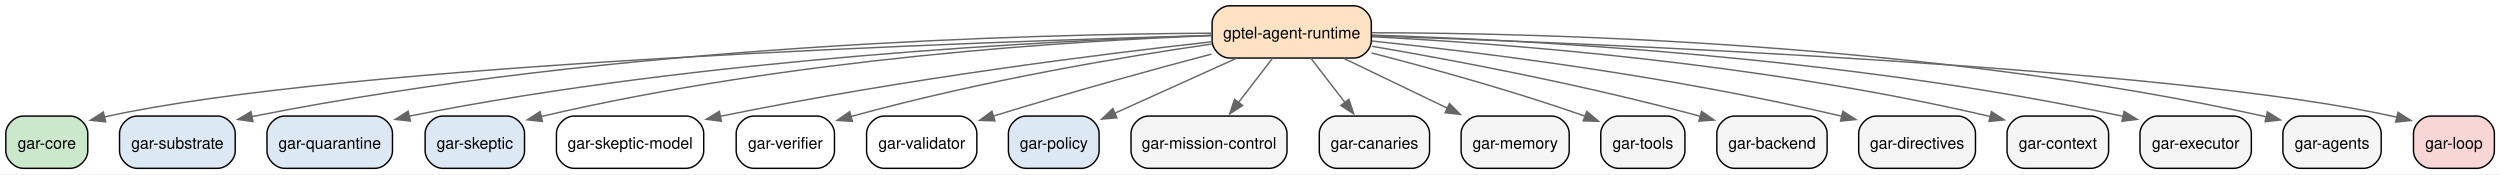
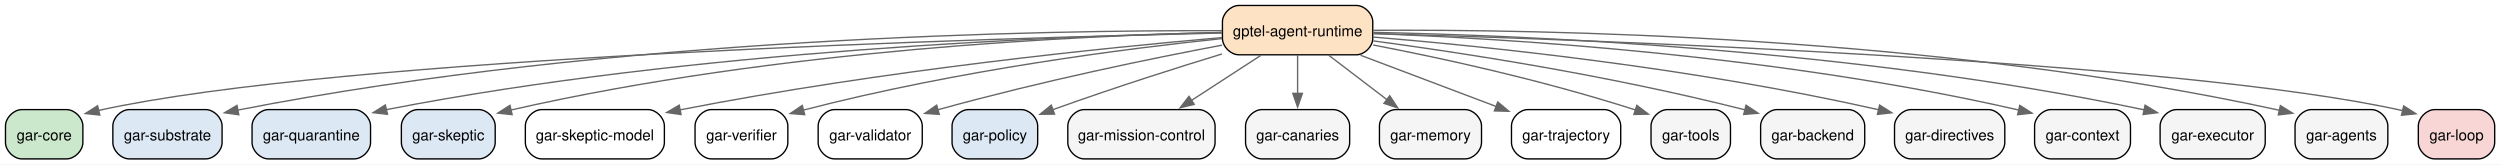
- <svg xmlns="http://www.w3.org/2000/svg" width="1723pt" height="120pt" viewBox="0.00 0.00 1723.00 120.00">
+ <svg xmlns="http://www.w3.org/2000/svg" width="1825pt" height="120pt" viewBox="0.00 0.00 1825.00 120.00">
  <g id="graph0" class="graph" transform="scale(1 1) rotate(0) translate(4 116)">
-     <polygon fill="white" stroke="none" points="-4,4 -4,-116 1719.12,-116 1719.12,4 -4,4" />
+     <polygon fill="white" stroke="none" points="-4,4 -4,-116 1821.12,-116 1821.12,4 -4,4" />
    <g id="node1" class="node">
-       <path fill="#fde2c4" stroke="black" d="M929.12,-112C929.12,-112 843.38,-112 843.38,-112 837.38,-112 831.38,-106 831.38,-100 831.38,-100 831.38,-88 831.38,-88 831.38,-82 837.38,-76 843.38,-76 843.38,-76 929.12,-76 929.12,-76 935.12,-76 941.12,-82 941.12,-88 941.12,-88 941.12,-100 941.12,-100 941.12,-106 935.12,-112 929.12,-112" />
-       <text xml:space="preserve" text-anchor="middle" x="886.25" y="-89.55" font-family="Helvetica,sans-Serif" font-size="11.00">gptel-agent-runtime</text>
+       <path fill="#fde2c4" stroke="black" d="M986.12,-112C986.12,-112 900.38,-112 900.38,-112 894.38,-112 888.38,-106 888.38,-100 888.38,-100 888.38,-88 888.38,-88 888.38,-82 894.38,-76 900.38,-76 900.38,-76 986.12,-76 986.12,-76 992.12,-76 998.12,-82 998.12,-88 998.12,-88 998.12,-100 998.12,-100 998.12,-106 992.12,-112 986.12,-112" />
+       <text xml:space="preserve" text-anchor="middle" x="943.25" y="-89.55" font-family="Helvetica,sans-Serif" font-size="11.00">gptel-agent-runtime</text>
    </g>
    <g id="node2" class="node">
      <path fill="#cce8cc" stroke="black" d="M44.5,-36C44.5,-36 12,-36 12,-36 6,-36 0,-30 0,-24 0,-24 0,-12 0,-12 0,-6 6,0 12,0 12,0 44.5,0 44.5,0 50.5,0 56.5,-6 56.5,-12 56.5,-12 56.5,-24 56.5,-24 56.5,-30 50.5,-36 44.5,-36" />
      <text xml:space="preserve" text-anchor="middle" x="28.25" y="-13.55" font-family="Helvetica,sans-Serif" font-size="11.00">gar-core</text>
    </g>
    <g id="edge1" class="edge">
-       <path fill="none" stroke="#666666" d="M831.07,-91.61C675.27,-87.29 233.25,-72.35 67.79,-35.35" />
-       <polygon fill="#666666" stroke="#666666" points="68.84,-32 58.3,-33.11 67.23,-38.81 68.84,-32" />
+       <path fill="none" stroke="#666666" d="M888.13,-91.9C724.88,-88.25 244.89,-74.66 67.8,-35.34" />
+       <polygon fill="#666666" stroke="#666666" points="68.84,-31.99 58.3,-33.12 67.24,-38.81 68.84,-31.99" />
    </g>
    <g id="node3" class="node">
      <path fill="#dde8f5" stroke="black" d="M146.12,-36C146.12,-36 90.38,-36 90.38,-36 84.38,-36 78.38,-30 78.38,-24 78.38,-24 78.38,-12 78.38,-12 78.38,-6 84.38,0 90.38,0 90.38,0 146.12,0 146.12,0 152.12,0 158.12,-6 158.12,-12 158.12,-12 158.12,-24 158.12,-24 158.12,-30 152.12,-36 146.12,-36" />
      <text xml:space="preserve" text-anchor="middle" x="118.25" y="-13.55" font-family="Helvetica,sans-Serif" font-size="11.00">gar-substrate</text>
    </g>
    <g id="edge2" class="edge">
-       <path fill="none" stroke="#666666" d="M831.2,-93.14C711.97,-92.48 421.14,-85.64 169.56,-35.63" />
-       <polygon fill="#666666" stroke="#666666" points="170.35,-32.22 159.85,-33.67 168.96,-39.08 170.35,-32.22" />
+       <path fill="none" stroke="#666666" d="M888.19,-93.6C762.19,-93.98 443.36,-89.3 169.32,-35.58" />
+       <polygon fill="#666666" stroke="#666666" points="170.34,-32.21 159.85,-33.69 168.98,-39.07 170.34,-32.21" />
    </g>
    <g id="node4" class="node">
      <path fill="#dde8f5" stroke="black" d="M254.5,-36C254.5,-36 192,-36 192,-36 186,-36 180,-30 180,-24 180,-24 180,-12 180,-12 180,-6 186,0 192,0 192,0 254.5,0 254.5,0 260.5,0 266.5,-6 266.5,-12 266.5,-12 266.5,-24 266.5,-24 266.5,-30 260.5,-36 254.5,-36" />
      <text xml:space="preserve" text-anchor="middle" x="223.25" y="-13.55" font-family="Helvetica,sans-Serif" font-size="11.00">gar-quarantine</text>
    </g>
    <g id="edge3" class="edge">
-       <path fill="none" stroke="#666666" d="M831.2,-91.63C723.85,-88.13 479.44,-76.08 278.25,-36 278.13,-35.98 278.02,-35.95 277.9,-35.93" />
-       <polygon fill="#666666" stroke="#666666" points="278.88,-32.56 268.35,-33.72 277.3,-39.38 278.88,-32.56" />
+       <path fill="none" stroke="#666666" d="M887.96,-92.25C773.24,-89.82 501.45,-79.54 278.25,-36 278.13,-35.98 278.02,-35.95 277.9,-35.93" />
+       <polygon fill="#666666" stroke="#666666" points="278.87,-32.56 268.34,-33.74 277.31,-39.39 278.87,-32.56" />
    </g>
    <g id="node5" class="node">
      <path fill="#dde8f5" stroke="black" d="M345.5,-36C345.5,-36 301,-36 301,-36 295,-36 289,-30 289,-24 289,-24 289,-12 289,-12 289,-6 295,0 301,0 301,0 345.5,0 345.5,0 351.5,0 357.5,-6 357.5,-12 357.5,-12 357.5,-24 357.5,-24 357.5,-30 351.5,-36 345.5,-36" />
      <text xml:space="preserve" text-anchor="middle" x="323.25" y="-13.55" font-family="Helvetica,sans-Serif" font-size="11.00">gar-skeptic</text>
    </g>
    <g id="edge4" class="edge">
-       <path fill="none" stroke="#666666" d="M831.03,-91.47C737.49,-87.89 542.08,-76.18 368.97,-35.71" />
-       <polygon fill="#666666" stroke="#666666" points="369.87,-32.32 359.34,-33.41 368.25,-39.13 369.87,-32.32" />
+       <path fill="none" stroke="#666666" d="M888.17,-92.32C786.77,-90.03 564.01,-80.23 368.89,-35.67" />
+       <polygon fill="#666666" stroke="#666666" points="369.86,-32.3 359.33,-33.44 368.28,-39.12 369.86,-32.3" />
    </g>
    <g id="node6" class="node">
      <path fill="#ffffff" stroke="black" d="M469,-36C469,-36 391.5,-36 391.5,-36 385.5,-36 379.5,-30 379.5,-24 379.5,-24 379.5,-12 379.5,-12 379.5,-6 385.5,0 391.5,0 391.5,0 469,0 469,0 475,0 481,-6 481,-12 481,-12 481,-24 481,-24 481,-30 475,-36 469,-36" />
      <text xml:space="preserve" text-anchor="middle" x="430.25" y="-13.55" font-family="Helvetica,sans-Serif" font-size="11.00">gar-skeptic-model</text>
    </g>
    <g id="edge5" class="edge">
-       <path fill="none" stroke="#666666" d="M831.06,-87.2C756.68,-78.91 620.02,-61.97 492.36,-35.82" />
-       <polygon fill="#666666" stroke="#666666" points="493.2,-32.42 482.7,-33.82 491.78,-39.28 493.2,-32.42" />
+       <path fill="none" stroke="#666666" d="M888,-88.56C804.65,-81.31 641.71,-64.97 492.39,-35.8" />
+       <polygon fill="#666666" stroke="#666666" points="493.18,-32.39 482.69,-33.88 491.82,-39.26 493.18,-32.39" />
    </g>
    <g id="node7" class="node">
      <path fill="#ffffff" stroke="black" d="M559.12,-36C559.12,-36 515.38,-36 515.38,-36 509.38,-36 503.38,-30 503.38,-24 503.38,-24 503.38,-12 503.38,-12 503.38,-6 509.38,0 515.38,0 515.38,0 559.12,0 559.12,0 565.12,0 571.12,-6 571.12,-12 571.12,-12 571.12,-24 571.12,-24 571.12,-30 565.12,-36 559.12,-36" />
      <text xml:space="preserve" text-anchor="middle" x="537.25" y="-13.55" font-family="Helvetica,sans-Serif" font-size="11.00">gar-verifier</text>
    </g>
    <g id="edge6" class="edge">
-       <path fill="none" stroke="#666666" d="M830.94,-85.62C771.84,-77.07 675.39,-61.22 582.46,-35.7" />
-       <polygon fill="#666666" stroke="#666666" points="583.47,-32.35 572.9,-33.03 581.59,-39.09 583.47,-32.35" />
+       <path fill="none" stroke="#666666" d="M888.1,-87.84C818.89,-80.58 696.61,-65.19 582.43,-35.63" />
+       <polygon fill="#666666" stroke="#666666" points="583.44,-32.28 572.87,-33.12 581.65,-39.05 583.44,-32.28" />
    </g>
    <g id="node8" class="node">
      <path fill="#ffffff" stroke="black" d="M657.25,-36C657.25,-36 605.25,-36 605.25,-36 599.25,-36 593.25,-30 593.25,-24 593.25,-24 593.25,-12 593.25,-12 593.25,-6 599.25,0 605.25,0 605.25,0 657.25,0 657.25,0 663.25,0 669.25,-6 669.25,-12 669.25,-12 669.25,-24 669.25,-24 669.25,-30 663.25,-36 657.25,-36" />
      <text xml:space="preserve" text-anchor="middle" x="631.25" y="-13.55" font-family="Helvetica,sans-Serif" font-size="11.00">gar-validator</text>
    </g>
    <g id="edge7" class="edge">
-       <path fill="none" stroke="#666666" d="M830.89,-78.71C791.69,-68.36 737.69,-53.63 680.42,-35.94" />
-       <polygon fill="#666666" stroke="#666666" points="681.72,-32.68 671.14,-33.05 679.64,-39.36 681.72,-32.68" />
+       <path fill="none" stroke="#666666" d="M888.12,-83.06C836.99,-73.39 758.64,-57.43 680.63,-35.88" />
+       <polygon fill="#666666" stroke="#666666" points="681.66,-32.54 671.09,-33.21 679.77,-39.28 681.66,-32.54" />
    </g>
    <g id="node9" class="node">
      <path fill="#dde8f5" stroke="black" d="M741.5,-36C741.5,-36 703,-36 703,-36 697,-36 691,-30 691,-24 691,-24 691,-12 691,-12 691,-6 697,0 703,0 703,0 741.5,0 741.5,0 747.5,0 753.5,-6 753.5,-12 753.5,-12 753.5,-24 753.5,-24 753.5,-30 747.5,-36 741.5,-36" />
      <text xml:space="preserve" text-anchor="middle" x="722.25" y="-13.55" font-family="Helvetica,sans-Serif" font-size="11.00">gar-policy</text>
    </g>
    <g id="edge8" class="edge">
-       <path fill="none" stroke="#666666" d="M847.8,-75.65C822.67,-64.31 789.85,-49.5 764.07,-37.87" />
-       <polygon fill="#666666" stroke="#666666" points="765.79,-34.81 755.24,-33.88 762.91,-41.19 765.79,-34.81" />
+       <path fill="none" stroke="#666666" d="M888.05,-76.61C854.97,-66.52 811.92,-52.92 764.61,-35.97" />
+       <polygon fill="#666666" stroke="#666666" points="765.82,-32.69 755.22,-32.58 763.44,-39.27 765.82,-32.69" />
    </g>
    <g id="node10" class="node">
      <path fill="#f5f5f5" stroke="black" d="M871,-36C871,-36 787.5,-36 787.5,-36 781.5,-36 775.5,-30 775.5,-24 775.5,-24 775.5,-12 775.5,-12 775.5,-6 781.5,0 787.5,0 787.5,0 871,0 871,0 877,0 883,-6 883,-12 883,-12 883,-24 883,-24 883,-30 877,-36 871,-36" />
      <text xml:space="preserve" text-anchor="middle" x="829.25" y="-13.55" font-family="Helvetica,sans-Serif" font-size="11.00">gar-mission-control</text>
    </g>
    <g id="edge9" class="edge">
-       <path fill="none" stroke="#666666" d="M873.03,-75.84C866.03,-66.75 857.28,-55.4 849.45,-45.23" />
-       <polygon fill="#666666" stroke="#666666" points="852.39,-43.31 843.52,-37.53 846.85,-47.58 852.39,-43.31" />
+       <path fill="none" stroke="#666666" d="M916.52,-75.65C901.34,-65.79 882.12,-53.32 865.58,-42.58" />
+       <polygon fill="#666666" stroke="#666666" points="867.77,-39.83 857.48,-37.32 863.96,-45.7 867.77,-39.83" />
    </g>
    <g id="node11" class="node">
      <path fill="#f5f5f5" stroke="black" d="M969.25,-36C969.25,-36 917.25,-36 917.25,-36 911.25,-36 905.25,-30 905.25,-24 905.25,-24 905.25,-12 905.25,-12 905.25,-6 911.25,0 917.25,0 917.25,0 969.25,0 969.25,0 975.25,0 981.25,-6 981.25,-12 981.25,-12 981.25,-24 981.25,-24 981.25,-30 975.25,-36 969.25,-36" />
      <text xml:space="preserve" text-anchor="middle" x="943.25" y="-13.55" font-family="Helvetica,sans-Serif" font-size="11.00">gar-canaries</text>
    </g>
    <g id="edge10" class="edge">
-       <path fill="none" stroke="#666666" d="M899.47,-75.84C906.47,-66.75 915.22,-55.4 923.05,-45.23" />
-       <polygon fill="#666666" stroke="#666666" points="925.65,-47.58 928.98,-37.53 920.11,-43.31 925.65,-47.58" />
+       <path fill="none" stroke="#666666" d="M943.25,-75.84C943.25,-67.49 943.25,-57.23 943.25,-47.74" />
+       <polygon fill="#666666" stroke="#666666" points="946.75,-47.84 943.25,-37.84 939.75,-47.84 946.75,-47.84" />
    </g>
    <g id="node12" class="node">
      <path fill="#f5f5f5" stroke="black" d="M1065.5,-36C1065.5,-36 1015,-36 1015,-36 1009,-36 1003,-30 1003,-24 1003,-24 1003,-12 1003,-12 1003,-6 1009,0 1015,0 1015,0 1065.5,0 1065.5,0 1071.5,0 1077.5,-6 1077.5,-12 1077.5,-12 1077.5,-24 1077.5,-24 1077.5,-30 1071.5,-36 1065.5,-36" />
      <text xml:space="preserve" text-anchor="middle" x="1040.25" y="-13.55" font-family="Helvetica,sans-Serif" font-size="11.00">gar-memory</text>
    </g>
    <g id="edge11" class="edge">
-       <path fill="none" stroke="#666666" d="M922.36,-75.65C943.63,-65.43 970.78,-52.38 993.66,-41.39" />
-       <polygon fill="#666666" stroke="#666666" points="994.97,-44.64 1002.47,-37.15 991.94,-38.33 994.97,-44.64" />
+       <path fill="none" stroke="#666666" d="M965.75,-75.84C978.51,-66.1 994.68,-53.76 1008.7,-43.07" />
+       <polygon fill="#666666" stroke="#666666" points="1010.51,-46.09 1016.34,-37.24 1006.26,-40.53 1010.51,-46.09" />
    </g>
    <g id="node13" class="node">
-       <path fill="#f5f5f5" stroke="black" d="M1145.25,-36C1145.25,-36 1111.25,-36 1111.25,-36 1105.25,-36 1099.25,-30 1099.25,-24 1099.25,-24 1099.25,-12 1099.25,-12 1099.25,-6 1105.25,0 1111.25,0 1111.25,0 1145.25,0 1145.25,0 1151.25,0 1157.25,-6 1157.25,-12 1157.25,-12 1157.25,-24 1157.25,-24 1157.25,-30 1151.25,-36 1145.25,-36" />
-       <text xml:space="preserve" text-anchor="middle" x="1128.25" y="-13.55" font-family="Helvetica,sans-Serif" font-size="11.00">gar-tools</text>
+       <path fill="#ffffff" stroke="black" d="M1167.12,-36C1167.12,-36 1111.38,-36 1111.38,-36 1105.38,-36 1099.38,-30 1099.38,-24 1099.38,-24 1099.38,-12 1099.38,-12 1099.38,-6 1105.38,0 1111.38,0 1111.38,0 1167.12,0 1167.12,0 1173.12,0 1179.12,-6 1179.12,-12 1179.12,-12 1179.12,-24 1179.12,-24 1179.12,-30 1173.12,-36 1167.12,-36" />
+       <text xml:space="preserve" text-anchor="middle" x="1139.25" y="-13.55" font-family="Helvetica,sans-Serif" font-size="11.00">gar-trajectory</text>
    </g>
    <g id="edge12" class="edge">
-       <path fill="none" stroke="#666666" d="M941.28,-79.49C982.23,-68.95 1039.27,-53.24 1088.25,-36 1088.36,-35.96 1088.47,-35.92 1088.58,-35.88" />
-       <polygon fill="#666666" stroke="#666666" points="1089.62,-39.23 1097.73,-32.41 1087.14,-32.69 1089.62,-39.23" />
+       <path fill="none" stroke="#666666" d="M989.2,-75.65C1018.96,-64.42 1057.74,-49.78 1088.41,-38.19" />
+       <polygon fill="#666666" stroke="#666666" points="1089.37,-41.58 1097.48,-34.77 1086.89,-35.03 1089.37,-41.58" />
    </g>
    <g id="node14" class="node">
-       <path fill="#f5f5f5" stroke="black" d="M1243.25,-36C1243.25,-36 1191.25,-36 1191.25,-36 1185.25,-36 1179.25,-30 1179.25,-24 1179.25,-24 1179.25,-12 1179.25,-12 1179.25,-6 1185.25,0 1191.25,0 1191.25,0 1243.25,0 1243.25,0 1249.25,0 1255.25,-6 1255.25,-12 1255.25,-12 1255.25,-24 1255.25,-24 1255.25,-30 1249.25,-36 1243.25,-36" />
-       <text xml:space="preserve" text-anchor="middle" x="1217.25" y="-13.55" font-family="Helvetica,sans-Serif" font-size="11.00">gar-backend</text>
+       <path fill="#f5f5f5" stroke="black" d="M1247.25,-36C1247.25,-36 1213.25,-36 1213.25,-36 1207.25,-36 1201.25,-30 1201.25,-24 1201.25,-24 1201.25,-12 1201.25,-12 1201.25,-6 1207.25,0 1213.25,0 1213.25,0 1247.25,0 1247.25,0 1253.25,0 1259.25,-6 1259.25,-12 1259.25,-12 1259.25,-24 1259.25,-24 1259.25,-30 1253.25,-36 1247.25,-36" />
+       <text xml:space="preserve" text-anchor="middle" x="1230.25" y="-13.55" font-family="Helvetica,sans-Serif" font-size="11.00">gar-tools</text>
    </g>
    <g id="edge13" class="edge">
-       <path fill="none" stroke="#666666" d="M941.62,-84.08C996.51,-74.73 1083.09,-58.62 1168,-35.82" />
-       <polygon fill="#666666" stroke="#666666" points="1168.7,-39.26 1177.43,-33.25 1166.86,-32.5 1168.7,-39.26" />
+       <path fill="none" stroke="#666666" d="M998.45,-83.14C1046.64,-73.89 1118.47,-58.55 1190.19,-35.65" />
+       <polygon fill="#666666" stroke="#666666" points="1190.89,-39.1 1199.32,-32.68 1188.73,-32.44 1190.89,-39.1" />
    </g>
    <g id="node15" class="node">
-       <path fill="#f5f5f5" stroke="black" d="M1345.5,-36C1345.5,-36 1289,-36 1289,-36 1283,-36 1277,-30 1277,-24 1277,-24 1277,-12 1277,-12 1277,-6 1283,0 1289,0 1289,0 1345.5,0 1345.5,0 1351.5,0 1357.5,-6 1357.5,-12 1357.5,-12 1357.5,-24 1357.5,-24 1357.5,-30 1351.5,-36 1345.5,-36" />
-       <text xml:space="preserve" text-anchor="middle" x="1317.25" y="-13.55" font-family="Helvetica,sans-Serif" font-size="11.00">gar-directives</text>
+       <path fill="#f5f5f5" stroke="black" d="M1345.25,-36C1345.25,-36 1293.25,-36 1293.25,-36 1287.25,-36 1281.25,-30 1281.25,-24 1281.25,-24 1281.25,-12 1281.25,-12 1281.25,-6 1287.25,0 1293.25,0 1293.25,0 1345.25,0 1345.25,0 1351.25,0 1357.25,-6 1357.25,-12 1357.25,-12 1357.25,-24 1357.25,-24 1357.25,-30 1351.25,-36 1345.25,-36" />
+       <text xml:space="preserve" text-anchor="middle" x="1319.25" y="-13.55" font-family="Helvetica,sans-Serif" font-size="11.00">gar-backend</text>
    </g>
    <g id="edge14" class="edge">
-       <path fill="none" stroke="#666666" d="M941.57,-87.73C1013.88,-80.18 1144.46,-64.27 1265.57,-35.87" />
-       <polygon fill="#666666" stroke="#666666" points="1266.12,-39.34 1275.04,-33.62 1264.5,-32.53 1266.12,-39.34" />
+       <path fill="none" stroke="#666666" d="M998.5,-86.14C1061.69,-77.68 1168.28,-61.55 1269.83,-35.81" />
+       <polygon fill="#666666" stroke="#666666" points="1270.63,-39.22 1279.45,-33.33 1268.89,-32.44 1270.63,-39.22" />
    </g>
    <g id="node16" class="node">
-       <path fill="#f5f5f5" stroke="black" d="M1437.25,-36C1437.25,-36 1391.25,-36 1391.25,-36 1385.25,-36 1379.25,-30 1379.25,-24 1379.25,-24 1379.25,-12 1379.25,-12 1379.25,-6 1385.25,0 1391.25,0 1391.25,0 1437.25,0 1437.25,0 1443.25,0 1449.25,-6 1449.25,-12 1449.25,-12 1449.25,-24 1449.25,-24 1449.25,-30 1443.25,-36 1437.25,-36" />
-       <text xml:space="preserve" text-anchor="middle" x="1414.25" y="-13.55" font-family="Helvetica,sans-Serif" font-size="11.00">gar-context</text>
+       <path fill="#f5f5f5" stroke="black" d="M1447.5,-36C1447.5,-36 1391,-36 1391,-36 1385,-36 1379,-30 1379,-24 1379,-24 1379,-12 1379,-12 1379,-6 1385,0 1391,0 1391,0 1447.5,0 1447.5,0 1453.5,0 1459.5,-6 1459.5,-12 1459.5,-12 1459.5,-24 1459.5,-24 1459.5,-30 1453.5,-36 1447.5,-36" />
+       <text xml:space="preserve" text-anchor="middle" x="1419.25" y="-13.55" font-family="Helvetica,sans-Serif" font-size="11.00">gar-directives</text>
    </g>
    <g id="edge15" class="edge">
-       <path fill="none" stroke="#666666" d="M941.57,-90.7C1029.93,-86.11 1208.23,-73.08 1367.87,-35.64" />
-       <polygon fill="#666666" stroke="#666666" points="1368.46,-39.1 1377.37,-33.38 1366.84,-32.29 1368.46,-39.1" />
+       <path fill="none" stroke="#666666" d="M998.52,-88.93C1078.03,-82.35 1229.28,-67.1 1367.34,-35.9" />
+       <polygon fill="#666666" stroke="#666666" points="1368.09,-39.32 1377.05,-33.67 1366.52,-32.49 1368.09,-39.32" />
    </g>
    <g id="node17" class="node">
-       <path fill="#f5f5f5" stroke="black" d="M1535.62,-36C1535.62,-36 1482.88,-36 1482.88,-36 1476.88,-36 1470.88,-30 1470.88,-24 1470.88,-24 1470.88,-12 1470.88,-12 1470.88,-6 1476.88,0 1482.88,0 1482.88,0 1535.62,0 1535.62,0 1541.62,0 1547.62,-6 1547.62,-12 1547.62,-12 1547.62,-24 1547.62,-24 1547.62,-30 1541.62,-36 1535.62,-36" />
-       <text xml:space="preserve" text-anchor="middle" x="1509.25" y="-13.55" font-family="Helvetica,sans-Serif" font-size="11.00">gar-executor</text>
+       <path fill="#f5f5f5" stroke="black" d="M1539.25,-36C1539.25,-36 1493.25,-36 1493.25,-36 1487.25,-36 1481.25,-30 1481.25,-24 1481.25,-24 1481.25,-12 1481.25,-12 1481.25,-6 1487.25,0 1493.25,0 1493.25,0 1539.25,0 1539.25,0 1545.25,0 1551.25,-6 1551.25,-12 1551.25,-12 1551.25,-24 1551.25,-24 1551.25,-30 1545.25,-36 1539.25,-36" />
+       <text xml:space="preserve" text-anchor="middle" x="1516.25" y="-13.55" font-family="Helvetica,sans-Serif" font-size="11.00">gar-context</text>
    </g>
    <g id="edge16" class="edge">
-       <path fill="none" stroke="#666666" d="M941.53,-91.81C1042.76,-88.71 1264.52,-77.61 1459.41,-35.79" />
-       <polygon fill="#666666" stroke="#666666" points="1459.94,-39.26 1468.96,-33.71 1458.44,-32.42 1459.94,-39.26" />
+       <path fill="none" stroke="#666666" d="M998.62,-91.48C1093.48,-87.91 1292.98,-76.19 1469.78,-35.65" />
+       <polygon fill="#666666" stroke="#666666" points="1470.44,-39.09 1479.38,-33.41 1468.85,-32.27 1470.44,-39.09" />
    </g>
    <g id="node18" class="node">
-       <path fill="#f5f5f5" stroke="black" d="M1625.12,-36C1625.12,-36 1581.38,-36 1581.38,-36 1575.38,-36 1569.38,-30 1569.38,-24 1569.38,-24 1569.38,-12 1569.38,-12 1569.38,-6 1575.38,0 1581.38,0 1581.38,0 1625.12,0 1625.12,0 1631.12,0 1637.12,-6 1637.12,-12 1637.12,-12 1637.12,-24 1637.12,-24 1637.12,-30 1631.12,-36 1625.12,-36" />
-       <text xml:space="preserve" text-anchor="middle" x="1603.25" y="-13.55" font-family="Helvetica,sans-Serif" font-size="11.00">gar-agents</text>
+       <path fill="#f5f5f5" stroke="black" d="M1637.62,-36C1637.62,-36 1584.88,-36 1584.88,-36 1578.88,-36 1572.88,-30 1572.88,-24 1572.88,-24 1572.88,-12 1572.88,-12 1572.88,-6 1578.88,0 1584.88,0 1584.88,0 1637.62,0 1637.62,0 1643.62,0 1649.62,-6 1649.62,-12 1649.62,-12 1649.62,-24 1649.62,-24 1649.62,-30 1643.62,-36 1637.62,-36" />
+       <text xml:space="preserve" text-anchor="middle" x="1611.25" y="-13.55" font-family="Helvetica,sans-Serif" font-size="11.00">gar-executor</text>
    </g>
    <g id="edge17" class="edge">
-       <path fill="none" stroke="#666666" d="M941.47,-93.44C1055.51,-93.25 1324.99,-87.12 1558.08,-35.49" />
-       <polygon fill="#666666" stroke="#666666" points="1558.69,-38.94 1567.68,-33.33 1557.15,-32.11 1558.69,-38.94" />
+       <path fill="none" stroke="#666666" d="M998.58,-92.37C1105.79,-90.2 1349.11,-80.57 1561.4,-35.78" />
+       <polygon fill="#666666" stroke="#666666" points="1561.92,-39.25 1570.96,-33.73 1560.45,-32.41 1561.92,-39.25" />
    </g>
    <g id="node19" class="node">
-       <path fill="#f9d6d6" stroke="black" d="M1703.12,-36C1703.12,-36 1671.38,-36 1671.38,-36 1665.38,-36 1659.38,-30 1659.38,-24 1659.38,-24 1659.38,-12 1659.38,-12 1659.38,-6 1665.38,0 1671.38,0 1671.38,0 1703.12,0 1703.12,0 1709.12,0 1715.12,-6 1715.12,-12 1715.12,-12 1715.12,-24 1715.12,-24 1715.12,-30 1709.12,-36 1703.12,-36" />
-       <text xml:space="preserve" text-anchor="middle" x="1687.25" y="-13.55" font-family="Helvetica,sans-Serif" font-size="11.00">gar-loop</text>
+       <path fill="#f5f5f5" stroke="black" d="M1727.12,-36C1727.12,-36 1683.38,-36 1683.38,-36 1677.38,-36 1671.38,-30 1671.38,-24 1671.38,-24 1671.38,-12 1671.38,-12 1671.38,-6 1677.38,0 1683.38,0 1683.38,0 1727.12,0 1727.12,0 1733.12,0 1739.12,-6 1739.12,-12 1739.12,-12 1739.12,-24 1739.12,-24 1739.12,-30 1733.12,-36 1727.12,-36" />
+       <text xml:space="preserve" text-anchor="middle" x="1705.25" y="-13.55" font-family="Helvetica,sans-Serif" font-size="11.00">gar-agents</text>
    </g>
    <g id="edge18" class="edge">
-       <path fill="none" stroke="#666666" d="M941.62,-91.27C1089.77,-86.26 1493.71,-70.06 1647.99,-35.23" />
-       <polygon fill="#666666" stroke="#666666" points="1648.71,-38.66 1657.62,-32.93 1647.08,-31.85 1648.71,-38.66" />
+       <path fill="none" stroke="#666666" d="M998.45,-93.86C1117.98,-94.6 1409.36,-90.35 1660.01,-35.49" />
+       <polygon fill="#666666" stroke="#666666" points="1660.68,-38.93 1669.68,-33.34 1659.16,-32.1 1660.68,-38.93" />
+     </g>
+     <g id="node20" class="node">
+       <path fill="#f9d6d6" stroke="black" d="M1805.12,-36C1805.12,-36 1773.38,-36 1773.38,-36 1767.38,-36 1761.38,-30 1761.38,-24 1761.38,-24 1761.38,-12 1761.38,-12 1761.38,-6 1767.38,0 1773.38,0 1773.38,0 1805.12,0 1805.12,0 1811.12,0 1817.12,-6 1817.12,-12 1817.12,-12 1817.12,-24 1817.12,-24 1817.12,-30 1811.12,-36 1805.12,-36" />
+       <text xml:space="preserve" text-anchor="middle" x="1789.25" y="-13.55" font-family="Helvetica,sans-Serif" font-size="11.00">gar-loop</text>
+     </g>
+     <g id="edge19" class="edge">
+       <path fill="none" stroke="#666666" d="M998.46,-91.54C1152.73,-87.08 1587.01,-71.85 1750.28,-35.16" />
+       <polygon fill="#666666" stroke="#666666" points="1750.7,-38.66 1759.63,-32.95 1749.09,-31.85 1750.7,-38.66" />
    </g>
  </g>
</svg>
